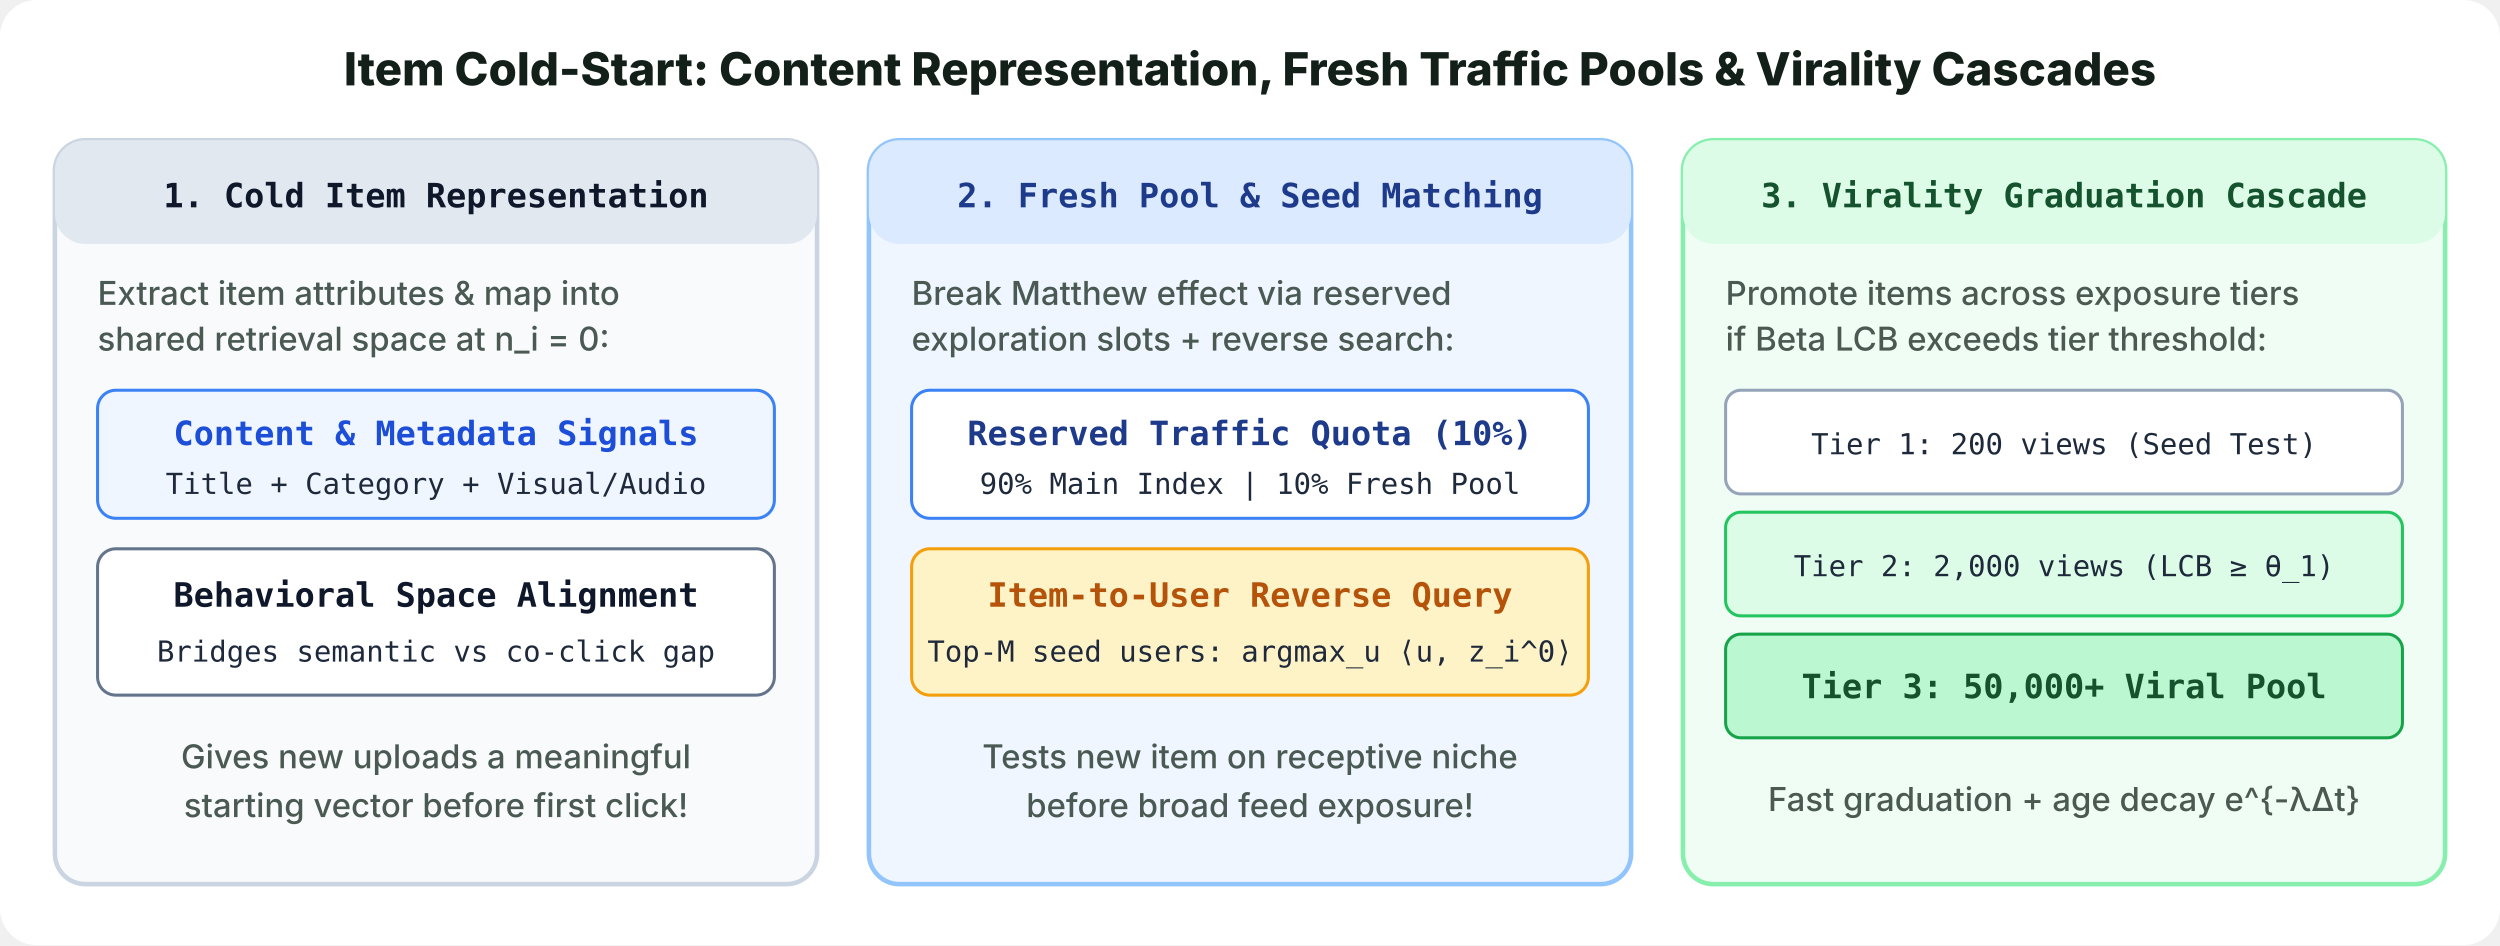
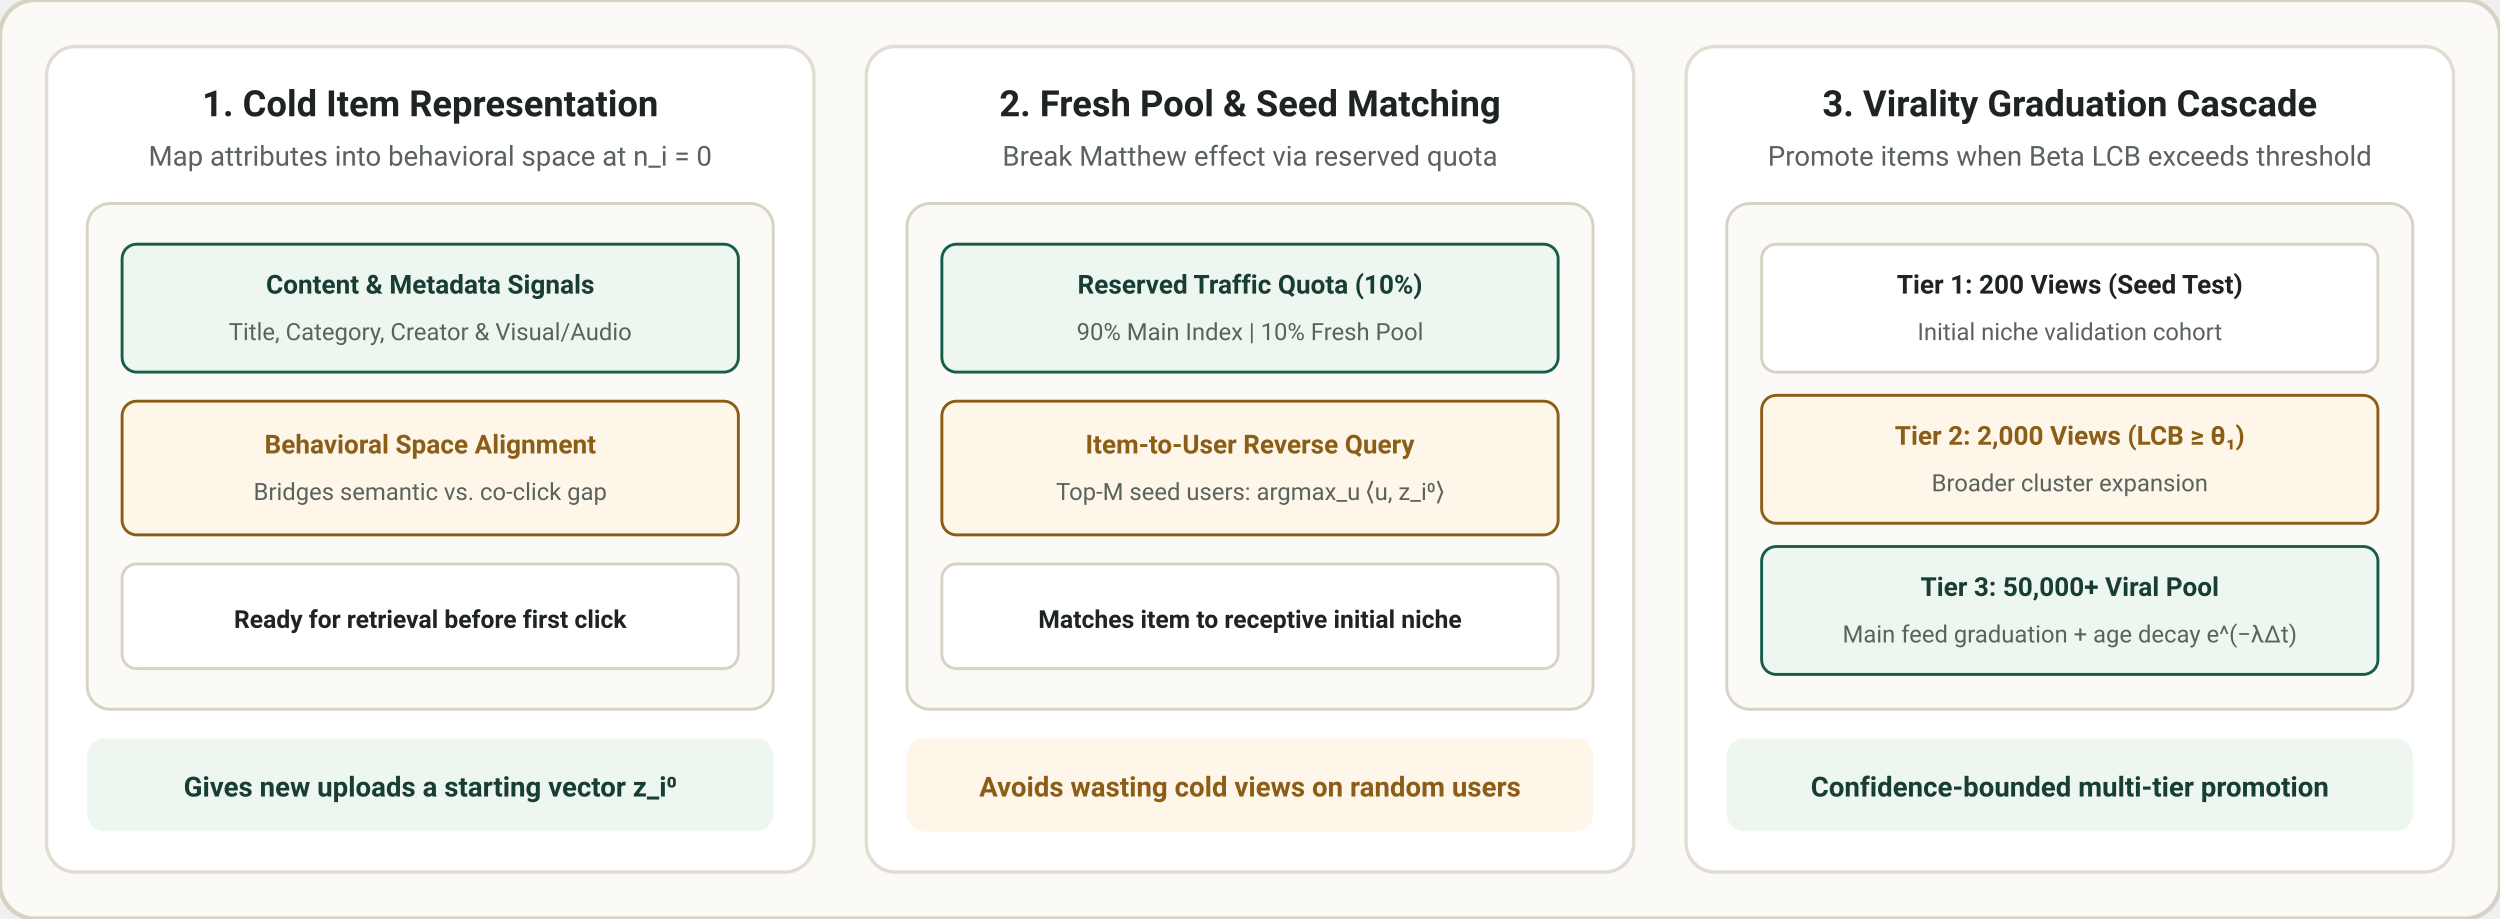
- <svg xmlns="http://www.w3.org/2000/svg" viewBox="0 0 820 310" width="820" height="310">
-   <rect width="820" height="310" fill="#ffffff" rx="12" />
-   <style>
-     .title { font-family: 'Manrope', 'Inter', -apple-system, sans-serif; font-size: 15px; font-weight: 800; fill: #13201a; }
-     .sub { font-family: 'Manrope', 'Inter', -apple-system, sans-serif; font-size: 10.8px; font-weight: 500; fill: #4a5a53; }
-     .mono { font-family: 'JetBrains Mono', 'Consolas', monospace; font-size: 9.5px; fill: #1e293b; }
-     .mono-bold { font-family: 'JetBrains Mono', 'Consolas', monospace; font-size: 11px; font-weight: 700; }
-     .card { rx: 10; ry: 10; stroke-width: 1.5; }
-   </style>
-   <text x="410" y="28" text-anchor="middle" class="title">Item Cold-Start: Content Representation, Fresh Traffic Pools &amp; Virality Cascades</text>
-   <g transform="translate(18, 46)">
-     <rect width="250" height="244" class="card" fill="#f8fafc" stroke="#cbd5e1" />
-     <rect width="250" height="34" rx="10" ry="10" fill="#e2e8f0" />
-     <text x="125" y="22" text-anchor="middle" class="mono-bold" fill="#0f172a">1. Cold Item Representation</text>
-     <text x="14" y="54" class="sub">Extract item attributes &amp; map into</text>
-     <text x="14" y="69" class="sub">shared retrieval space at n_i = 0:</text>
-     <rect x="14" y="82" width="222" height="42" rx="6" fill="#eff6ff" stroke="#3b82f6" />
-     <text x="125" y="100" text-anchor="middle" class="mono-bold" fill="#1d4ed8">Content &amp; Metadata Signals</text>
-     <text x="125" y="116" text-anchor="middle" class="mono">Title + Category + Visual/Audio</text>
-     <rect x="14" y="134" width="222" height="48" rx="6" fill="#ffffff" stroke="#64748b" />
-     <text x="125" y="153" text-anchor="middle" class="mono-bold" fill="#0f172a">Behavioral Space Alignment</text>
-     <text x="125" y="171" text-anchor="middle" class="mono">Bridges semantic vs co-click gap</text>
-     <text x="125" y="206" text-anchor="middle" class="sub" fill="#334155">Gives new uploads a meaningful</text>
-     <text x="125" y="222" text-anchor="middle" class="sub" fill="#334155">starting vector before first click!</text>
+ <svg xmlns="http://www.w3.org/2000/svg" viewBox="0 0 860 316" width="860" height="316" font-family="-apple-system, BlinkMacSystemFont, 'Segoe UI', Roboto, Helvetica, Arial, sans-serif">
+   <rect width="860" height="316" rx="12" fill="#fbfaf6" stroke="#d8d2c5" stroke-width="1.5" />
+   <g transform="translate(16, 16)">
+     <rect width="264" height="284" rx="10" fill="#ffffff" stroke="#e2ddd2" stroke-width="1.2" />
+     <text x="132" y="24" text-anchor="middle" font-size="12.5" font-weight="700" fill="#1e2422">1. Cold Item Representation</text>
+     <text x="132" y="41" text-anchor="middle" font-size="9.5" fill="#5a625e">Map attributes into behavioral space at n_i = 0</text>
+     <g transform="translate(14, 54)">
+       <rect width="236" height="174" rx="8" fill="#fbfaf6" stroke="#d8d2c5" />
+       <rect x="12" y="14" width="212" height="44" rx="5" fill="#eef6f0" stroke="#165d4c" />
+       <text x="118" y="31" text-anchor="middle" font-size="9" font-weight="700" fill="#173d35">Content &amp; Metadata Signals</text>
+       <text x="118" y="47" text-anchor="middle" font-size="8.2" fill="#5a625e">Title, Category, Creator &amp; Visual/Audio</text>
+       <rect x="12" y="68" width="212" height="46" rx="5" fill="#fdf6e9" stroke="#8c5d16" />
+       <text x="118" y="86" text-anchor="middle" font-size="9" font-weight="700" fill="#8c5d16">Behavioral Space Alignment</text>
+       <text x="118" y="102" text-anchor="middle" font-size="8.2" fill="#5a625e">Bridges semantic vs. co-click gap</text>
+       <rect x="12" y="124" width="212" height="36" rx="5" fill="#ffffff" stroke="#d8d2c5" />
+       <text x="118" y="146" text-anchor="middle" font-size="8.5" font-weight="700" fill="#1e2422">Ready for retrieval before first click</text>
+     </g>
+     <rect x="14" y="238" width="236" height="32" rx="6" fill="#eef6f0" />
+     <text x="132" y="258" text-anchor="middle" font-size="9.5" font-weight="700" fill="#173d35">Gives new uploads a starting vector z_i⁰</text>
  </g>
-   <g transform="translate(285, 46)">
-     <rect width="250" height="244" class="card" fill="#eff6ff" stroke="#93c5fd" />
-     <rect width="250" height="34" rx="10" ry="10" fill="#dbeafe" />
-     <text x="125" y="22" text-anchor="middle" class="mono-bold" fill="#1e3a8a">2. Fresh Pool &amp; Seed Matching</text>
-     <text x="14" y="54" class="sub">Break Matthew effect via reserved</text>
-     <text x="14" y="69" class="sub">exploration slots + reverse search:</text>
-     <rect x="14" y="82" width="222" height="42" rx="6" fill="#ffffff" stroke="#3b82f6" />
-     <text x="125" y="100" text-anchor="middle" class="mono-bold" fill="#1e3a8a">Reserved Traffic Quota (10%)</text>
-     <text x="125" y="116" text-anchor="middle" class="mono">90% Main Index | 10% Fresh Pool</text>
-     <rect x="14" y="134" width="222" height="48" rx="6" fill="#fef3c7" stroke="#f59e0b" />
-     <text x="125" y="153" text-anchor="middle" class="mono-bold" fill="#b45309">Item-to-User Reverse Query</text>
-     <text x="125" y="171" text-anchor="middle" class="mono">Top-M seed users: argmax_u ⟨u, z_i^0⟩</text>
-     <text x="125" y="206" text-anchor="middle" class="sub" fill="#1e40af">Tests new item on receptive niche</text>
-     <text x="125" y="222" text-anchor="middle" class="sub" fill="#1e40af">before broad feed exposure!</text>
+   <g transform="translate(298, 16)">
+     <rect width="264" height="284" rx="10" fill="#ffffff" stroke="#e2ddd2" stroke-width="1.2" />
+     <text x="132" y="24" text-anchor="middle" font-size="12.5" font-weight="700" fill="#1e2422">2. Fresh Pool &amp; Seed Matching</text>
+     <text x="132" y="41" text-anchor="middle" font-size="9.5" fill="#5a625e">Break Matthew effect via reserved quota</text>
+     <g transform="translate(14, 54)">
+       <rect width="236" height="174" rx="8" fill="#fbfaf6" stroke="#d8d2c5" />
+       <rect x="12" y="14" width="212" height="44" rx="5" fill="#eef6f0" stroke="#165d4c" />
+       <text x="118" y="31" text-anchor="middle" font-size="9" font-weight="700" fill="#173d35">Reserved Traffic Quota (10%)</text>
+       <text x="118" y="47" text-anchor="middle" font-size="8.2" fill="#5a625e">90% Main Index  |  10% Fresh Pool</text>
+       <rect x="12" y="68" width="212" height="46" rx="5" fill="#fdf6e9" stroke="#8c5d16" />
+       <text x="118" y="86" text-anchor="middle" font-size="9" font-weight="700" fill="#8c5d16">Item-to-User Reverse Query</text>
+       <text x="118" y="102" text-anchor="middle" font-size="8.2" fill="#5a625e">Top-M seed users: argmax_u ⟨u, z_i⁰⟩</text>
+       <rect x="12" y="124" width="212" height="36" rx="5" fill="#ffffff" stroke="#d8d2c5" />
+       <text x="118" y="146" text-anchor="middle" font-size="8.5" font-weight="700" fill="#1e2422">Matches item to receptive initial niche</text>
+     </g>
+     <rect x="14" y="238" width="236" height="32" rx="6" fill="#fdf6e9" />
+     <text x="132" y="258" text-anchor="middle" font-size="9.5" font-weight="700" fill="#8c5d16">Avoids wasting cold views on random users</text>
  </g>
-   <g transform="translate(552, 46)">
-     <rect width="250" height="244" class="card" fill="#f0fdf4" stroke="#86efac" />
-     <rect width="250" height="34" rx="10" ry="10" fill="#dcfce7" />
-     <text x="125" y="22" text-anchor="middle" class="mono-bold" fill="#14532d">3. Virality Graduation Cascade</text>
-     <text x="14" y="54" class="sub">Promote items across exposure tiers</text>
-     <text x="14" y="69" class="sub">if Beta LCB exceeds tier threshold:</text>
-     <rect x="14" y="82" width="222" height="34" rx="5" fill="#ffffff" stroke="#94a3b8" />
-     <text x="125" y="103" text-anchor="middle" class="mono">Tier 1: 200 views (Seed Test)</text>
-     <rect x="14" y="122" width="222" height="34" rx="5" fill="#dcfce7" stroke="#22c55e" />
-     <text x="125" y="143" text-anchor="middle" class="mono">Tier 2: 2,000 views (LCB ≥ θ_1)</text>
-     <rect x="14" y="162" width="222" height="34" rx="5" fill="#bbf7d0" stroke="#16a34a" />
-     <text x="125" y="183" text-anchor="middle" class="mono-bold" fill="#14532d">Tier 3: 50,000+ Viral Pool</text>
-     <text x="125" y="220" text-anchor="middle" class="sub" fill="#14532d">Fast graduation + age decay e^{-λΔt}</text>
+   <g transform="translate(580, 16)">
+     <rect width="264" height="284" rx="10" fill="#ffffff" stroke="#e2ddd2" stroke-width="1.2" />
+     <text x="132" y="24" text-anchor="middle" font-size="12.5" font-weight="700" fill="#1e2422">3. Virality Graduation Cascade</text>
+     <text x="132" y="41" text-anchor="middle" font-size="9.5" fill="#5a625e">Promote items when Beta LCB exceeds threshold</text>
+     <g transform="translate(14, 54)">
+       <rect width="236" height="174" rx="8" fill="#fbfaf6" stroke="#d8d2c5" />
+       <rect x="12" y="14" width="212" height="44" rx="5" fill="#ffffff" stroke="#d8d2c5" />
+       <text x="118" y="31" text-anchor="middle" font-size="9" font-weight="700" fill="#1e2422">Tier 1: 200 Views (Seed Test)</text>
+       <text x="118" y="47" text-anchor="middle" font-size="8.2" fill="#5a625e">Initial niche validation cohort</text>
+       <rect x="12" y="66" width="212" height="44" rx="5" fill="#fdf6e9" stroke="#8c5d16" />
+       <text x="118" y="83" text-anchor="middle" font-size="9" font-weight="700" fill="#8c5d16">Tier 2: 2,000 Views (LCB ≥ θ₁)</text>
+       <text x="118" y="99" text-anchor="middle" font-size="8.2" fill="#5a625e">Broader cluster expansion</text>
+       <rect x="12" y="118" width="212" height="44" rx="5" fill="#eef6f0" stroke="#165d4c" />
+       <text x="118" y="135" text-anchor="middle" font-size="9" font-weight="700" fill="#173d35">Tier 3: 50,000+ Viral Pool</text>
+       <text x="118" y="151" text-anchor="middle" font-size="8.2" fill="#5a625e">Main feed graduation + age decay e^(−λΔt)</text>
+     </g>
+     <rect x="14" y="238" width="236" height="32" rx="6" fill="#eef6f0" />
+     <text x="132" y="258" text-anchor="middle" font-size="9.5" font-weight="700" fill="#173d35">Confidence-bounded multi-tier promotion</text>
  </g>
</svg>
